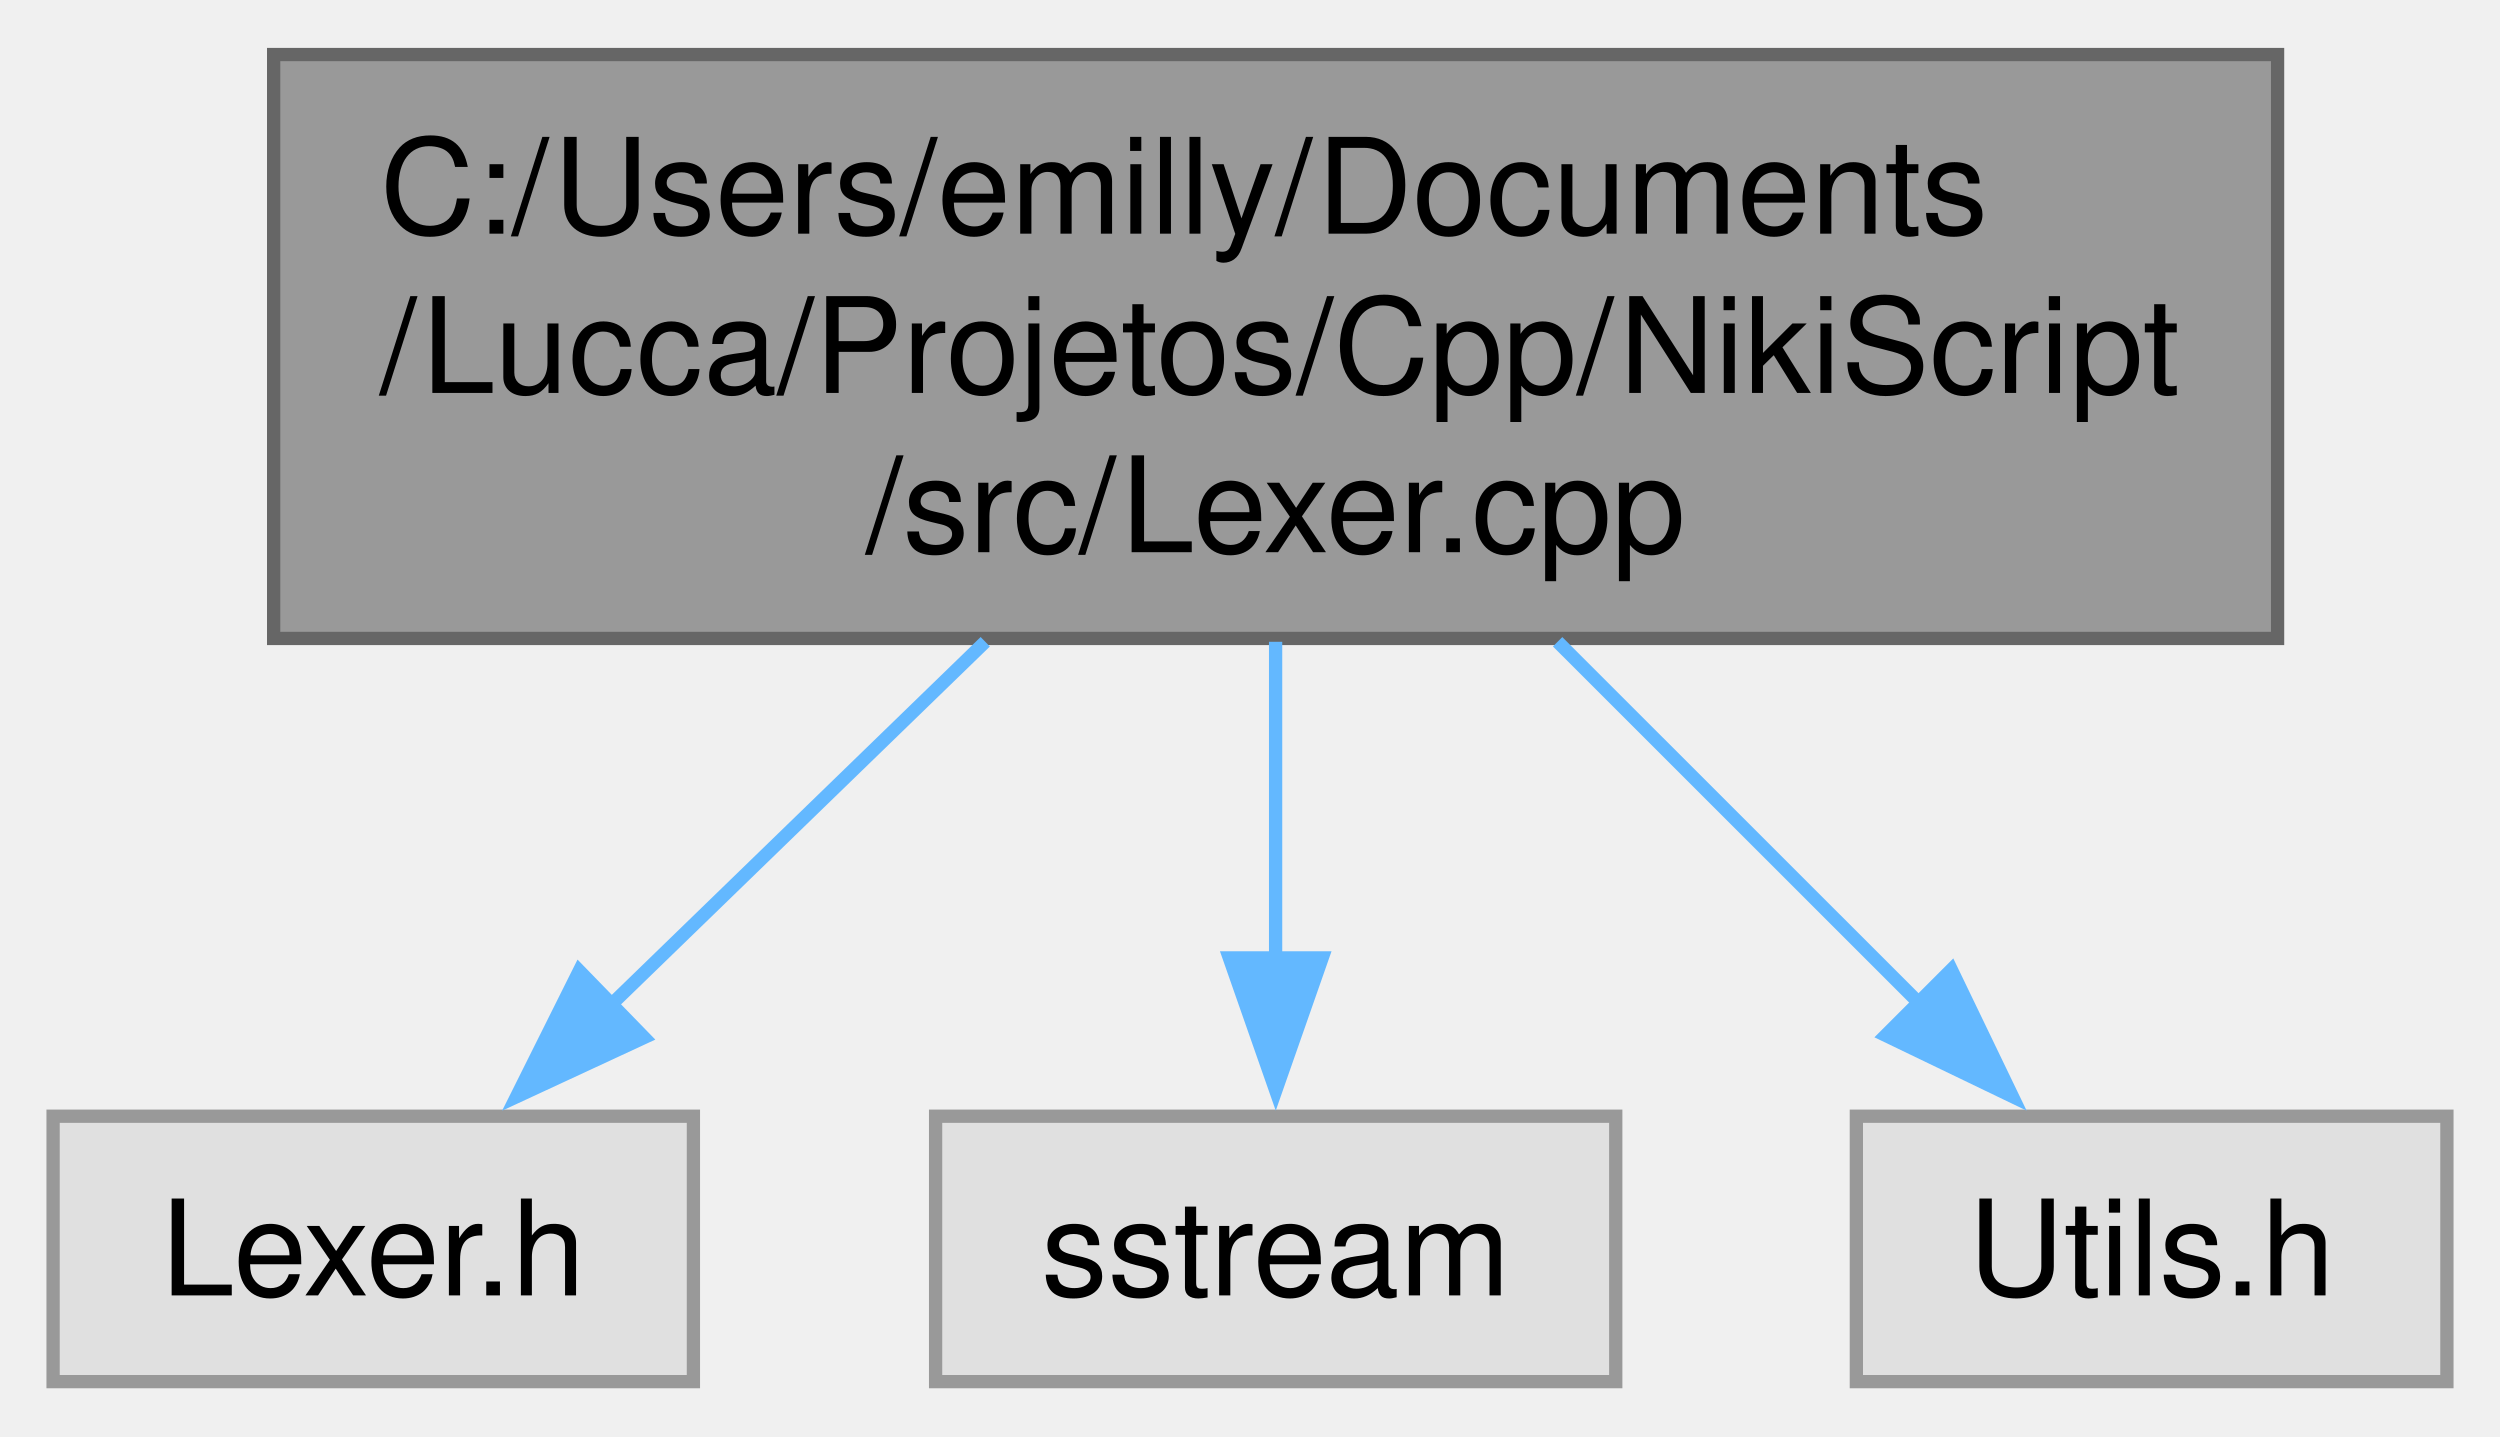
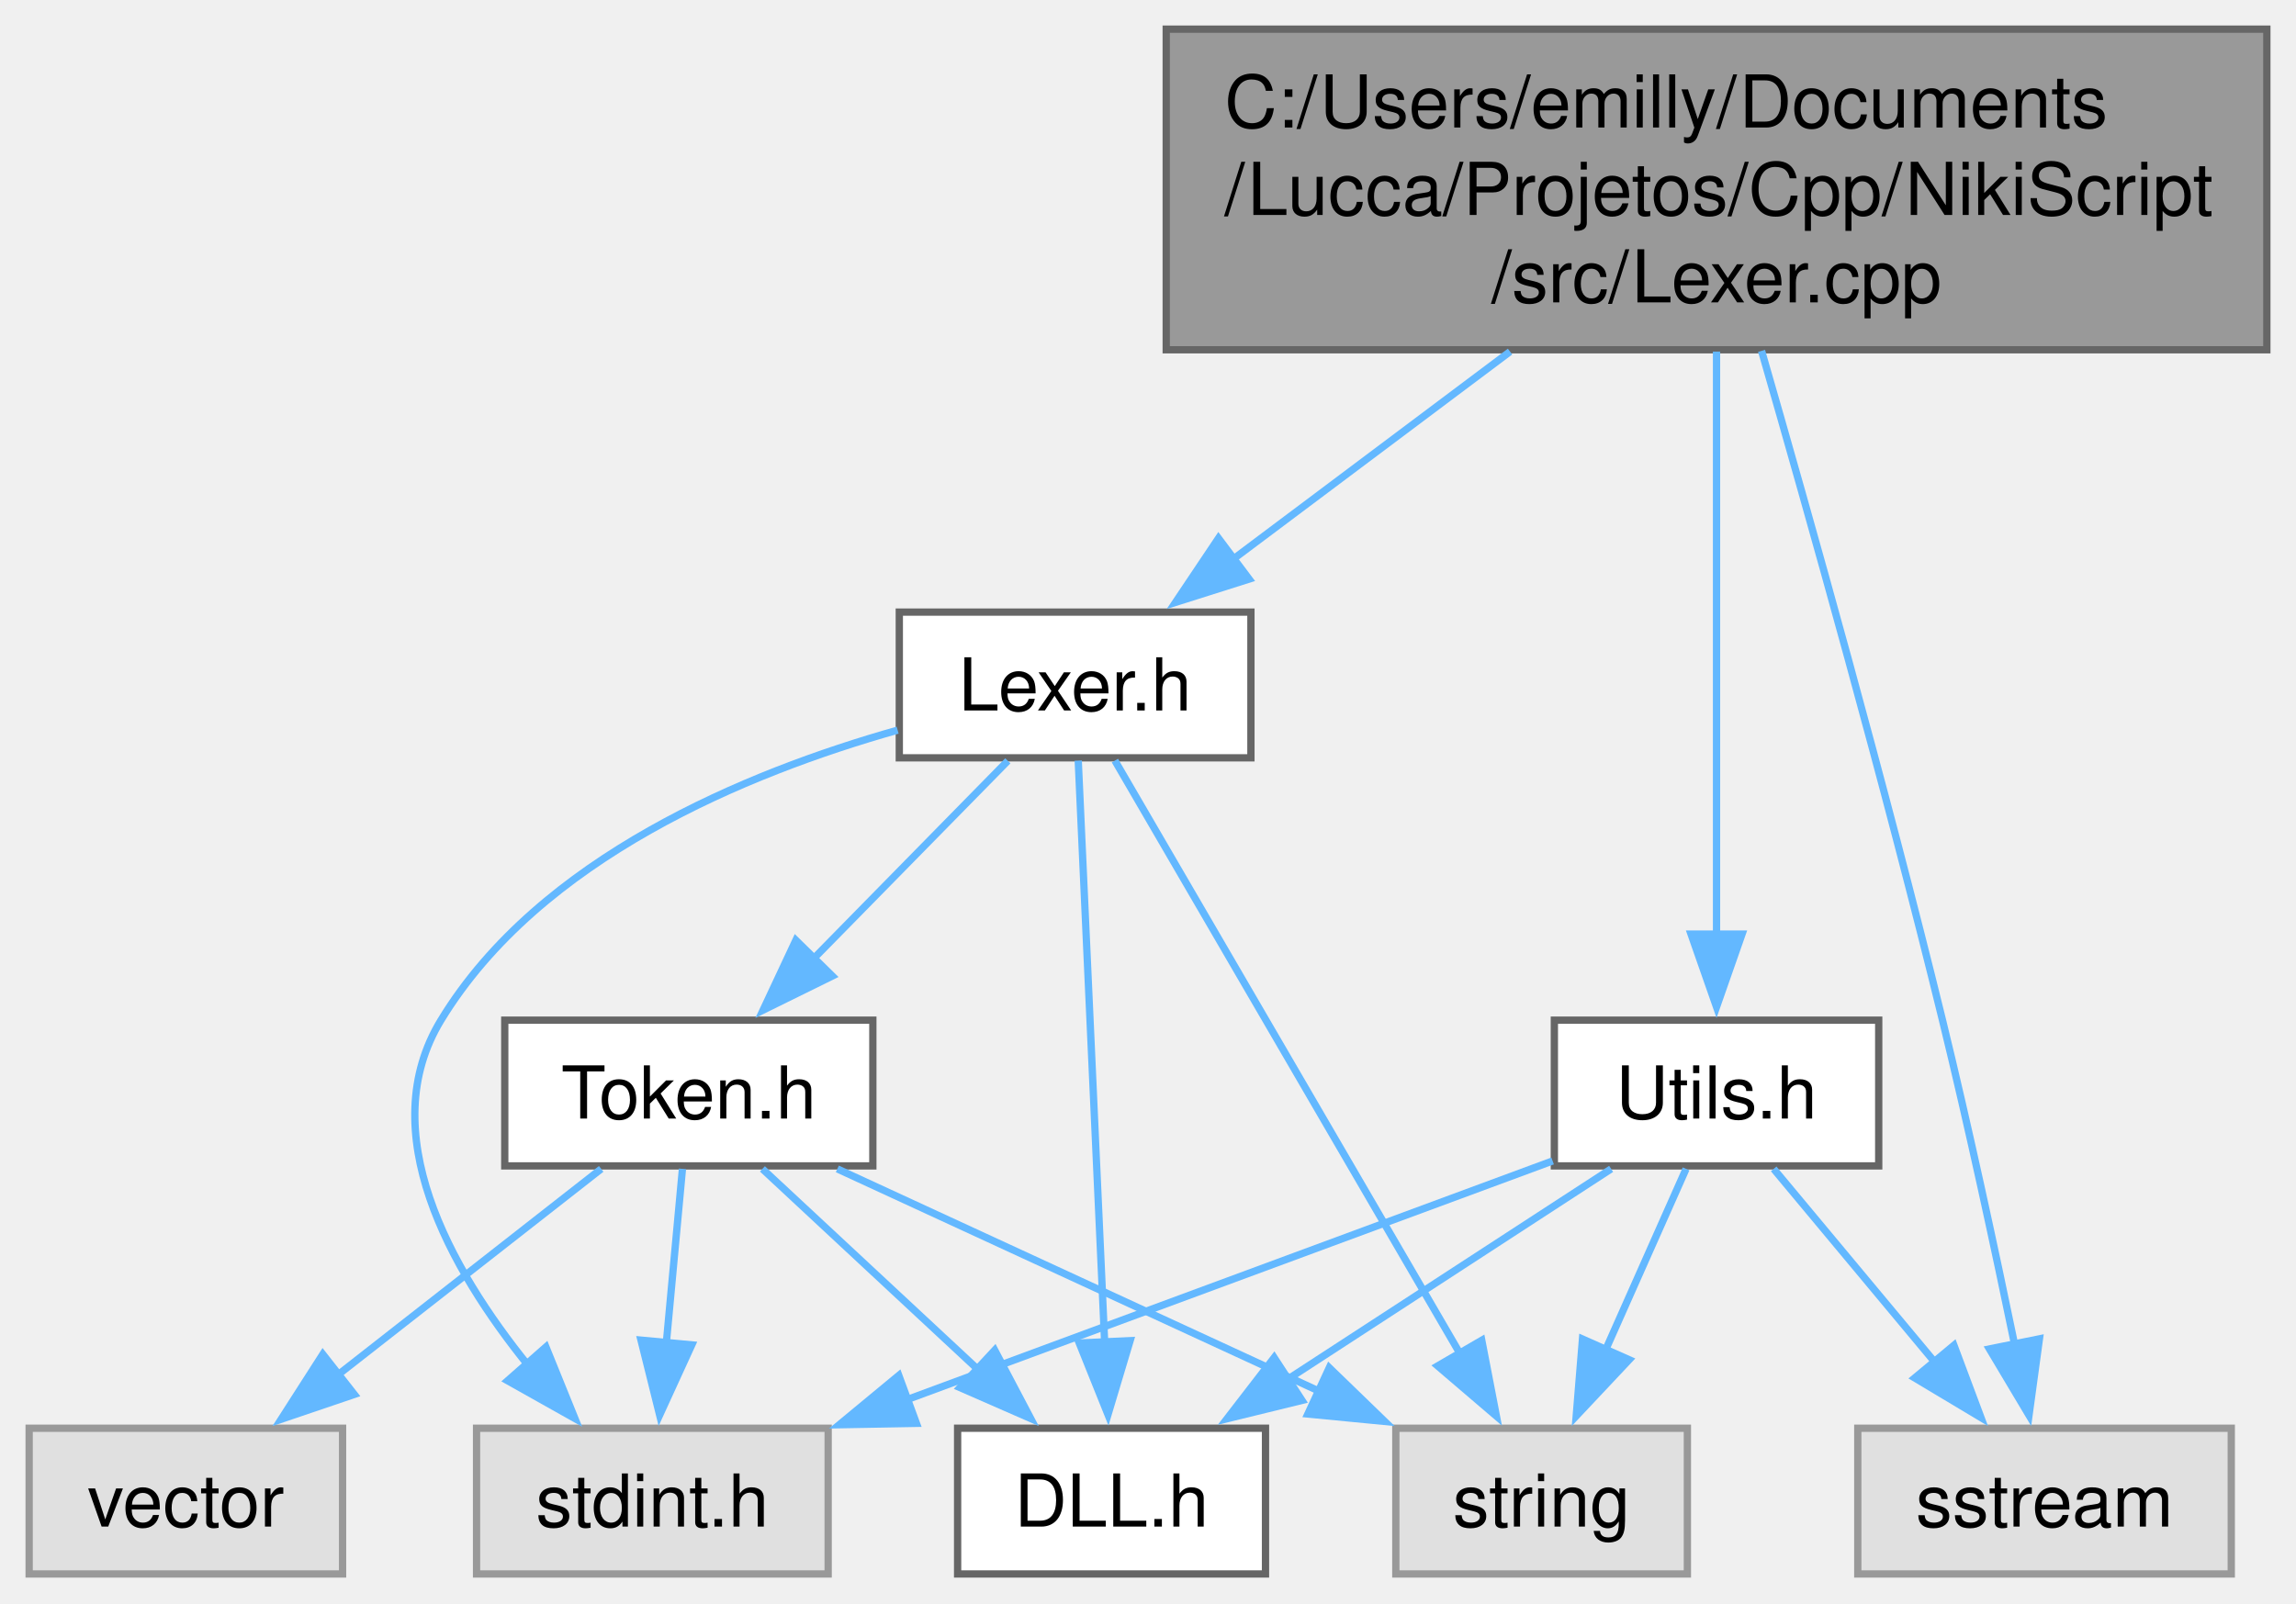
- <svg xmlns="http://www.w3.org/2000/svg" xmlns:xlink="http://www.w3.org/1999/xlink" width="188pt" height="108pt" viewBox="0.00 0.00 188.38 108.00">
-   <g id="graph0" class="graph" transform="scale(1 1) rotate(0) translate(4 104)">
+ <svg xmlns="http://www.w3.org/2000/svg" xmlns:xlink="http://www.w3.org/1999/xlink" width="315pt" height="220pt" viewBox="0.00 0.00 315.00 220.00">
+   <g id="graph0" class="graph" transform="scale(1 1) rotate(0) translate(4 216)">
    <g id="Node000001" class="node">
      <g id="a_Node000001">
        <a xlink:title=" ">
-           <polygon fill="#999999" stroke="#666666" points="167.62,-100 16.62,-100 16.62,-56 167.62,-56 167.62,-100" />
-           <text text-anchor="start" x="24.62" y="-86.5" font-family="Helvetica,sans-Serif" font-size="10.00">C:/Users/emilly/Documents</text>
-           <text text-anchor="start" x="24.62" y="-74.5" font-family="Helvetica,sans-Serif" font-size="10.00">/Lucca/Projetos/Cpp/NikiScript</text>
-           <text text-anchor="middle" x="92.12" y="-62.5" font-family="Helvetica,sans-Serif" font-size="10.00">/src/Lexer.cpp</text>
+           <polygon fill="#999999" stroke="#666666" points="307,-212 156,-212 156,-168 307,-168 307,-212" />
+           <text text-anchor="start" x="164" y="-198.5" font-family="Helvetica,sans-Serif" font-size="10.00">C:/Users/emilly/Documents</text>
+           <text text-anchor="start" x="164" y="-186.5" font-family="Helvetica,sans-Serif" font-size="10.00">/Lucca/Projetos/Cpp/NikiScript</text>
+           <text text-anchor="middle" x="231.5" y="-174.5" font-family="Helvetica,sans-Serif" font-size="10.00">/src/Lexer.cpp</text>
        </a>
      </g>
    </g>
    <g id="Node000002" class="node">
      <g id="a_Node000002">
-         <a xlink:title=" ">
-           <polygon fill="#e0e0e0" stroke="#999999" points="48.25,-20 0,-20 0,0 48.25,0 48.25,-20" />
-           <text text-anchor="middle" x="24.12" y="-6.5" font-family="Helvetica,sans-Serif" font-size="10.00">Lexer.h</text>
+         <a xlink:href="_lexer_8h.html" target="_top" xlink:title=" ">
+           <polygon fill="white" stroke="#666666" points="167.62,-132 119.38,-132 119.38,-112 167.62,-112 167.62,-132" />
+           <text text-anchor="middle" x="143.5" y="-118.5" font-family="Helvetica,sans-Serif" font-size="10.00">Lexer.h</text>
        </a>
      </g>
    </g>
    <g id="edge1_Node000001_Node000002" class="edge">
      <g id="a_edge1_Node000001_Node000002">
        <a xlink:title=" ">
-           <path fill="none" stroke="#63b8ff" d="M70.24,-55.75C61.13,-46.92 50.69,-36.78 42.05,-28.4" />
-           <polygon fill="#63b8ff" stroke="#63b8ff" points="44.53,-25.93 34.92,-21.47 39.65,-30.95 44.53,-25.93" />
+           <path fill="none" stroke="#63b8ff" d="M203.17,-167.75C190.77,-158.45 176.45,-147.71 164.95,-139.09" />
+           <polygon fill="#63b8ff" stroke="#63b8ff" points="167.37,-136.53 157.27,-133.33 163.17,-142.13 167.37,-136.53" />
+         </a>
+       </g>
+     </g>
+     <g id="Node000008" class="node">
+       <g id="a_Node000008">
+         <a xlink:title=" ">
+           <polygon fill="#e0e0e0" stroke="#999999" points="302.12,-20 250.88,-20 250.88,0 302.12,0 302.12,-20" />
+           <text text-anchor="middle" x="276.5" y="-6.5" font-family="Helvetica,sans-Serif" font-size="10.00">sstream</text>
+         </a>
+       </g>
+     </g>
+     <g id="edge10_Node000001_Node000008" class="edge">
+       <g id="a_edge10_Node000001_Node000008">
+         <a xlink:title=" ">
+           <path fill="none" stroke="#63b8ff" d="M237.68,-167.85C244.21,-145.21 254.62,-108.21 262.5,-76 266.12,-61.2 269.73,-44.38 272.38,-31.56" />
+           <polygon fill="#63b8ff" stroke="#63b8ff" points="275.8,-32.27 274.37,-21.78 268.94,-30.88 275.8,-32.27" />
+         </a>
+       </g>
+     </g>
+     <g id="Node000009" class="node">
+       <g id="a_Node000009">
+         <a xlink:href="_utils_8h.html" target="_top" xlink:title=" ">
+           <polygon fill="white" stroke="#666666" points="253.75,-76 209.25,-76 209.25,-56 253.75,-56 253.75,-76" />
+           <text text-anchor="middle" x="231.5" y="-62.5" font-family="Helvetica,sans-Serif" font-size="10.00">Utils.h</text>
+         </a>
+       </g>
+     </g>
+     <g id="edge11_Node000001_Node000009" class="edge">
+       <g id="a_edge11_Node000001_Node000009">
+         <a xlink:title=" ">
+           <path fill="none" stroke="#63b8ff" d="M231.5,-167.75C231.5,-145.26 231.5,-110.02 231.5,-87.73" />
+           <polygon fill="#63b8ff" stroke="#63b8ff" points="235,-87.81 231.5,-77.81 228,-87.81 235,-87.81" />
        </a>
      </g>
    </g>
    <g id="Node000003" class="node">
      <g id="a_Node000003">
        <a xlink:title=" ">
-           <polygon fill="#e0e0e0" stroke="#999999" points="117.75,-20 66.5,-20 66.5,0 117.75,0 117.75,-20" />
-           <text text-anchor="middle" x="92.12" y="-6.5" font-family="Helvetica,sans-Serif" font-size="10.00">sstream</text>
+           <polygon fill="#e0e0e0" stroke="#999999" points="109.62,-20 61.38,-20 61.38,0 109.62,0 109.62,-20" />
+           <text text-anchor="middle" x="85.5" y="-6.5" font-family="Helvetica,sans-Serif" font-size="10.00">stdint.h</text>
        </a>
      </g>
    </g>
-     <g id="edge2_Node000001_Node000003" class="edge">
-       <g id="a_edge2_Node000001_Node000003">
+     <g id="edge2_Node000002_Node000003" class="edge">
+       <g id="a_edge2_Node000002_Node000003">
        <a xlink:title=" ">
-           <path fill="none" stroke="#63b8ff" d="M92.12,-55.75C92.12,-48.13 92.12,-39.53 92.12,-31.93" />
-           <polygon fill="#63b8ff" stroke="#63b8ff" points="95.63,-31.93 92.13,-21.93 88.63,-31.93 95.63,-31.93" />
+           <path fill="none" stroke="#63b8ff" d="M119.15,-115.8C98.46,-109.96 70.03,-98.23 56.5,-76 47.21,-60.73 57.67,-41.97 68.53,-28.54" />
+           <polygon fill="#63b8ff" stroke="#63b8ff" points="70.9,-31.15 74.88,-21.33 65.64,-26.52 70.9,-31.15" />
        </a>
      </g>
    </g>
    <g id="Node000004" class="node">
      <g id="a_Node000004">
        <a xlink:title=" ">
-           <polygon fill="#e0e0e0" stroke="#999999" points="180.38,-20 135.88,-20 135.88,0 180.38,0 180.38,-20" />
-           <text text-anchor="middle" x="158.12" y="-6.5" font-family="Helvetica,sans-Serif" font-size="10.00">Utils.h</text>
+           <polygon fill="#e0e0e0" stroke="#999999" points="227.5,-20 187.5,-20 187.5,0 227.5,0 227.5,-20" />
+           <text text-anchor="middle" x="207.5" y="-6.5" font-family="Helvetica,sans-Serif" font-size="10.00">string</text>
        </a>
      </g>
    </g>
-     <g id="edge3_Node000001_Node000004" class="edge">
-       <g id="a_edge3_Node000001_Node000004">
+     <g id="edge3_Node000002_Node000004" class="edge">
+       <g id="a_edge3_Node000002_Node000004">
        <a xlink:title=" ">
-           <path fill="none" stroke="#63b8ff" d="M113.37,-55.75C122.21,-46.92 132.34,-36.78 140.73,-28.4" />
-           <polygon fill="#63b8ff" stroke="#63b8ff" points="143.04,-31.04 147.64,-21.49 138.09,-26.09 143.04,-31.04" />
+           <path fill="none" stroke="#63b8ff" d="M148.96,-111.62C159.44,-93.6 182.59,-53.81 196.43,-30.02" />
+           <polygon fill="#63b8ff" stroke="#63b8ff" points="199.29,-32.07 201.3,-21.66 193.24,-28.55 199.29,-32.07" />
+         </a>
+       </g>
+     </g>
+     <g id="Node000005" class="node">
+       <g id="a_Node000005">
+         <a xlink:href="_token_8h.html" target="_top" xlink:title=" ">
+           <polygon fill="white" stroke="#666666" points="115.75,-76 65.25,-76 65.25,-56 115.75,-56 115.75,-76" />
+           <text text-anchor="middle" x="90.5" y="-62.5" font-family="Helvetica,sans-Serif" font-size="10.00">Token.h</text>
+         </a>
+       </g>
+     </g>
+     <g id="edge4_Node000002_Node000005" class="edge">
+       <g id="a_edge4_Node000002_Node000005">
+         <a xlink:title=" ">
+           <path fill="none" stroke="#63b8ff" d="M134.27,-111.59C126.9,-104.08 116.37,-93.35 107.48,-84.3" />
+           <polygon fill="#63b8ff" stroke="#63b8ff" points="110.19,-82.06 100.69,-77.38 105.19,-86.97 110.19,-82.06" />
+         </a>
+       </g>
+     </g>
+     <g id="Node000007" class="node">
+       <g id="a_Node000007">
+         <a xlink:href="_d_l_l_8h.html" target="_top" xlink:title=" ">
+           <polygon fill="white" stroke="#666666" points="169.62,-20 127.38,-20 127.38,0 169.62,0 169.62,-20" />
+           <text text-anchor="middle" x="148.5" y="-6.5" font-family="Helvetica,sans-Serif" font-size="10.00">DLL.h</text>
+         </a>
+       </g>
+     </g>
+     <g id="edge9_Node000002_Node000007" class="edge">
+       <g id="a_edge9_Node000002_Node000007">
+         <a xlink:title=" ">
+           <path fill="none" stroke="#63b8ff" d="M143.93,-111.62C144.73,-94.01 146.47,-55.59 147.56,-31.65" />
+           <polygon fill="#63b8ff" stroke="#63b8ff" points="151.05,-32.02 148.01,-21.87 144.06,-31.7 151.05,-32.02" />
+         </a>
+       </g>
+     </g>
+     <g id="edge5_Node000005_Node000003" class="edge">
+       <g id="a_edge5_Node000005_Node000003">
+         <a xlink:title=" ">
+           <path fill="none" stroke="#63b8ff" d="M89.63,-55.59C89.02,-49.01 88.18,-39.96 87.42,-31.73" />
+           <polygon fill="#63b8ff" stroke="#63b8ff" points="90.91,-31.44 86.5,-21.81 83.94,-32.09 90.91,-31.44" />
+         </a>
+       </g>
+     </g>
+     <g id="edge6_Node000005_Node000004" class="edge">
+       <g id="a_edge6_Node000005_Node000004">
+         <a xlink:title=" ">
+           <path fill="none" stroke="#63b8ff" d="M110.88,-55.59C129.17,-47.15 156.26,-34.65 177.1,-25.03" />
+           <polygon fill="#63b8ff" stroke="#63b8ff" points="178.37,-28.3 185.98,-20.93 175.43,-21.95 178.37,-28.3" />
+         </a>
+       </g>
+     </g>
+     <g id="Node000006" class="node">
+       <g id="a_Node000006">
+         <a xlink:title=" ">
+           <polygon fill="#e0e0e0" stroke="#999999" points="43,-20 0,-20 0,0 43,0 43,-20" />
+           <text text-anchor="middle" x="21.5" y="-6.5" font-family="Helvetica,sans-Serif" font-size="10.00">vector</text>
+         </a>
+       </g>
+     </g>
+     <g id="edge7_Node000005_Node000006" class="edge">
+       <g id="a_edge7_Node000005_Node000006">
+         <a xlink:title=" ">
+           <path fill="none" stroke="#63b8ff" d="M78.48,-55.59C68.49,-47.77 54.04,-36.46 42.19,-27.19" />
+           <polygon fill="#63b8ff" stroke="#63b8ff" points="44.61,-24.64 34.57,-21.23 40.29,-30.15 44.61,-24.64" />
+         </a>
+       </g>
+     </g>
+     <g id="edge8_Node000005_Node000007" class="edge">
+       <g id="a_edge8_Node000005_Node000007">
+         <a xlink:title=" ">
+           <path fill="none" stroke="#63b8ff" d="M100.6,-55.59C108.75,-48.01 120.43,-37.13 130.22,-28.02" />
+           <polygon fill="#63b8ff" stroke="#63b8ff" points="132.47,-30.71 137.41,-21.33 127.7,-25.58 132.47,-30.71" />
+         </a>
+       </g>
+     </g>
+     <g id="edge12_Node000009_Node000003" class="edge">
+       <g id="a_edge12_Node000009_Node000003">
+         <a xlink:title=" ">
+           <path fill="none" stroke="#63b8ff" d="M209.01,-56.68C185.39,-47.94 147.93,-34.09 120.45,-23.93" />
+           <polygon fill="#63b8ff" stroke="#63b8ff" points="121.73,-20.67 111.14,-20.48 119.31,-27.24 121.73,-20.67" />
+         </a>
+       </g>
+     </g>
+     <g id="edge13_Node000009_Node000004" class="edge">
+       <g id="a_edge13_Node000009_Node000004">
+         <a xlink:title=" ">
+           <path fill="none" stroke="#63b8ff" d="M227.32,-55.59C224.26,-48.7 219.99,-39.1 216.2,-30.57" />
+           <polygon fill="#63b8ff" stroke="#63b8ff" points="219.51,-29.4 212.25,-21.68 213.11,-32.24 219.51,-29.4" />
+         </a>
+       </g>
+     </g>
+     <g id="edge15_Node000009_Node000007" class="edge">
+       <g id="a_edge15_Node000009_Node000007">
+         <a xlink:title=" ">
+           <path fill="none" stroke="#63b8ff" d="M217.04,-55.59C204.74,-47.59 186.82,-35.93 172.39,-26.54" />
+           <polygon fill="#63b8ff" stroke="#63b8ff" points="174.63,-23.82 164.34,-21.3 170.81,-29.69 174.63,-23.82" />
+         </a>
+       </g>
+     </g>
+     <g id="edge14_Node000009_Node000008" class="edge">
+       <g id="a_edge14_Node000009_Node000008">
+         <a xlink:title=" ">
+           <path fill="none" stroke="#63b8ff" d="M239.34,-55.59C245.47,-48.24 254.17,-37.8 261.61,-28.87" />
+           <polygon fill="#63b8ff" stroke="#63b8ff" points="264.07,-31.38 267.78,-21.46 258.69,-26.9 264.07,-31.38" />
        </a>
      </g>
    </g>
  </g>
</svg>
